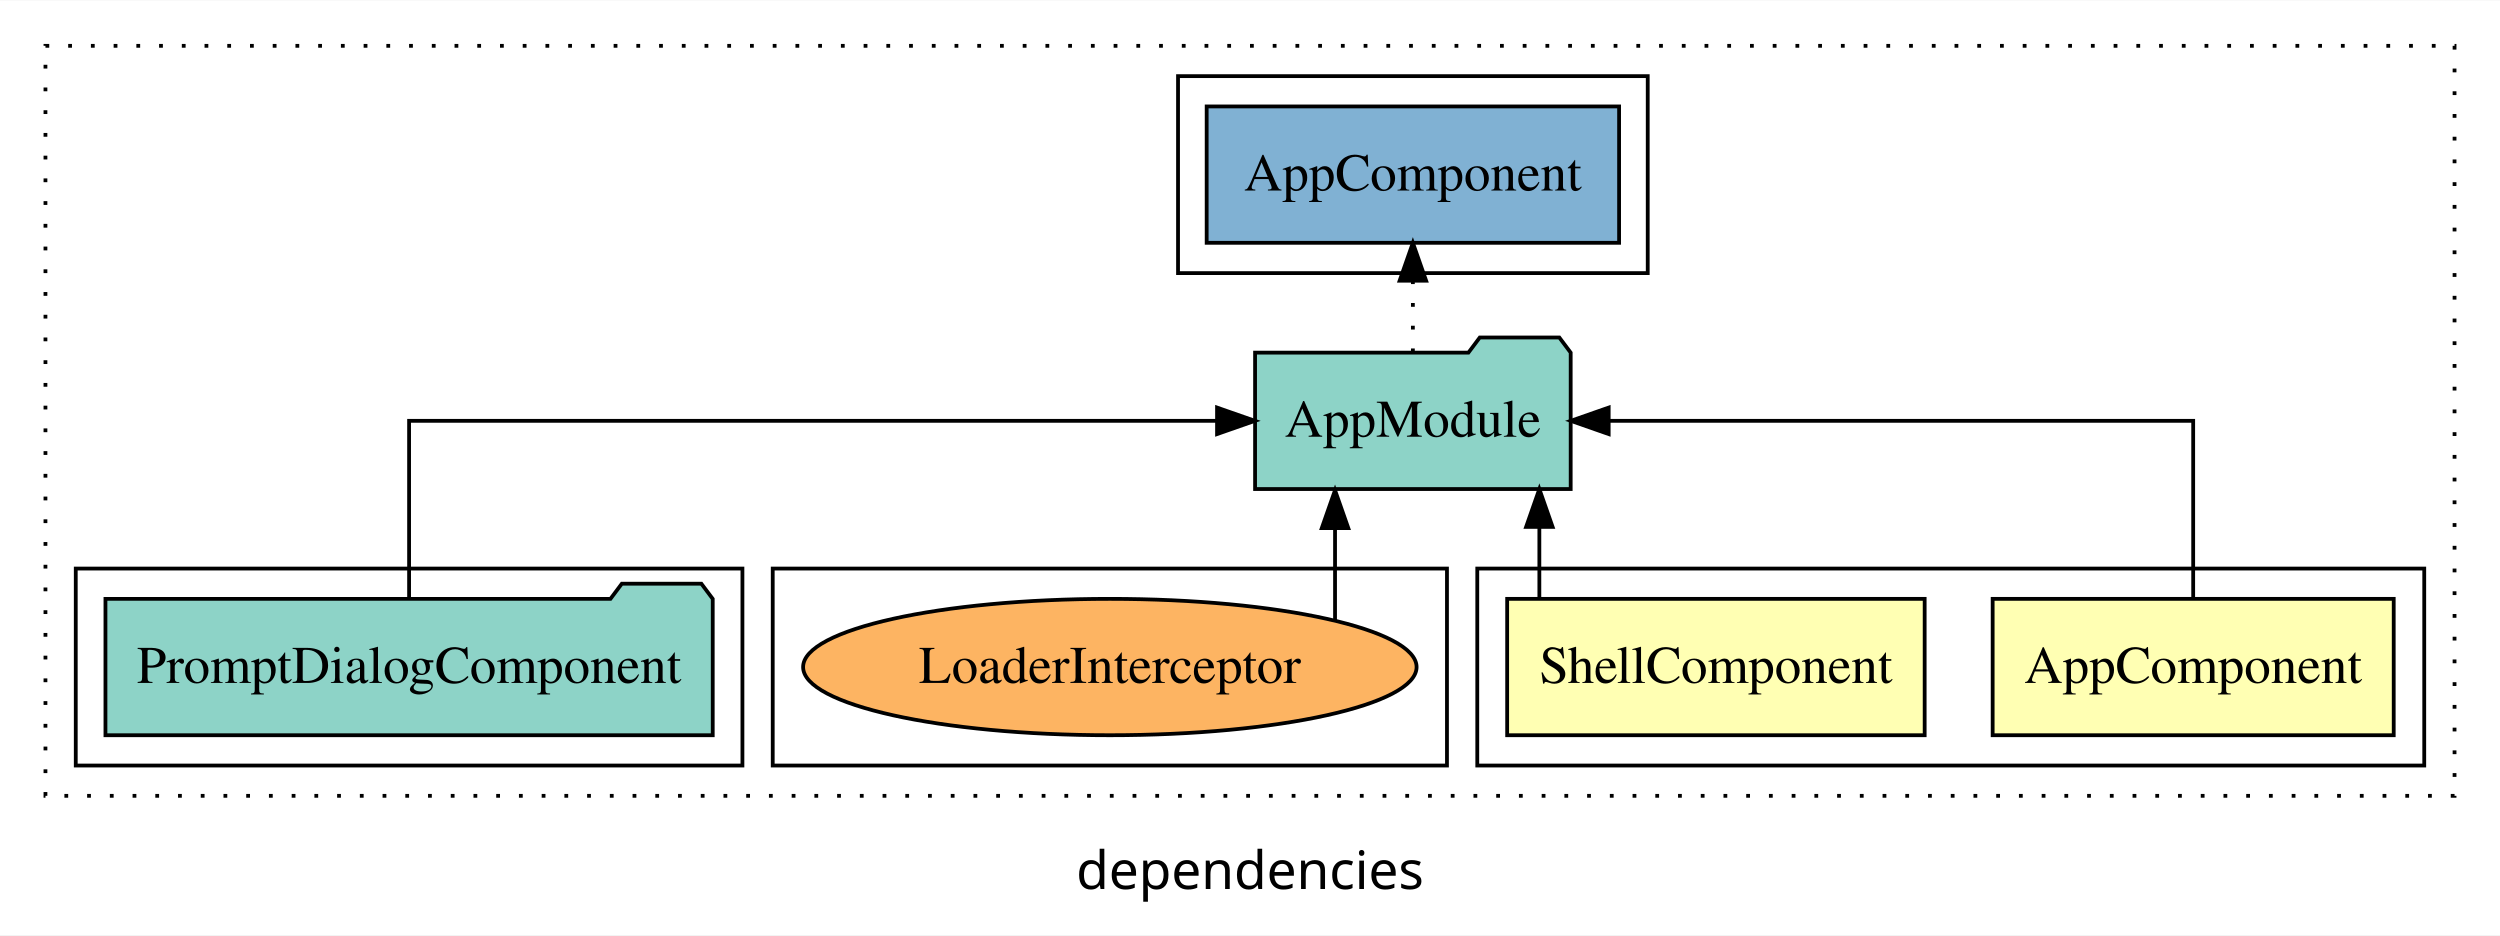
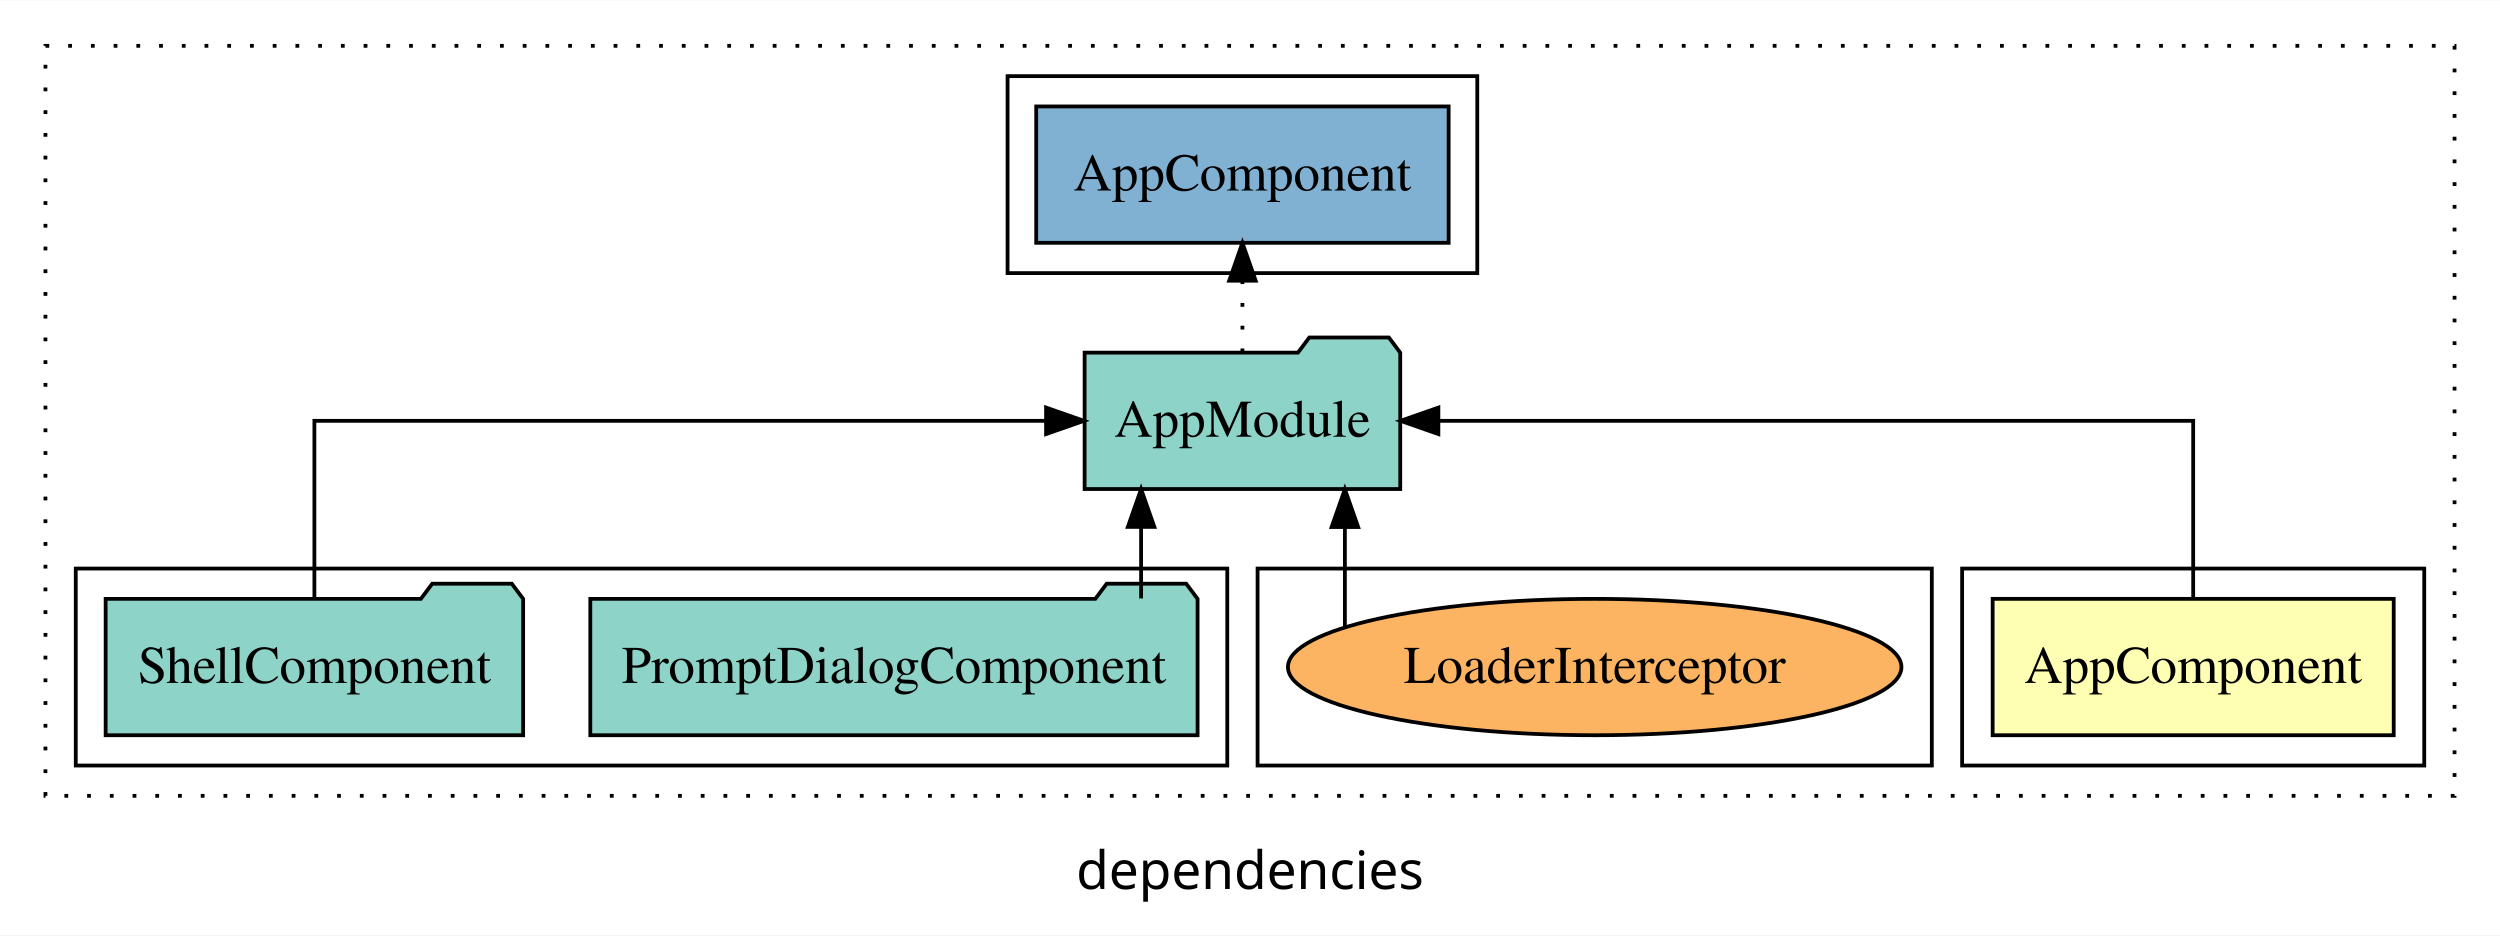
<svg xmlns="http://www.w3.org/2000/svg" width="660pt" height="247pt" viewBox="0.00 0.00 660.00 246.80">
  <g id="graph0" class="graph" transform="scale(1 1) rotate(0) translate(4 242.8)">
    <polygon fill="white" stroke="transparent" points="-4,4 -4,-242.8 656,-242.8 656,4 -4,4" />
    <text text-anchor="middle" x="326" y="-8.2" font-family="sans-serif" font-size="14.00">dependencies</text>
    <g id="clust1" class="cluster">
      <polygon fill="none" stroke="black" stroke-dasharray="1,5" points="8,-32.8 8,-230.8 644,-230.8 644,-32.8 8,-32.8" />
    </g>
    <g id="clust2" class="cluster">
-       <polygon fill="none" stroke="black" points="386,-40.8 386,-92.8 636,-92.8 636,-40.8 386,-40.8" />
+       <polygon fill="none" stroke="black" points="514,-40.8 514,-92.8 636,-92.8 636,-40.8 514,-40.8" />
+     </g>
+     <g id="clust6" class="cluster">
+       <polygon fill="none" stroke="black" points="262,-170.8 262,-222.8 386,-222.8 386,-170.8 262,-170.8" />
    </g>
    <g id="clust7" class="cluster">
-       <polygon fill="none" stroke="black" points="307,-170.8 307,-222.8 431,-222.8 431,-170.8 307,-170.8" />
+       <polygon fill="none" stroke="black" points="328,-40.8 328,-92.8 506,-92.8 506,-40.8 328,-40.8" />
    </g>
-     <g id="clust8" class="cluster">
-       <polygon fill="none" stroke="black" points="200,-40.8 200,-92.8 378,-92.8 378,-40.8 200,-40.8" />
-     </g>
-     <g id="clust5" class="cluster">
-       <polygon fill="none" stroke="black" points="16,-40.8 16,-92.8 192,-92.8 192,-40.8 16,-40.8" />
+     <g id="clust4" class="cluster">
+       <polygon fill="none" stroke="black" points="16,-40.8 16,-92.8 320,-92.8 320,-40.8 16,-40.8" />
    </g>
    <g id="node1" class="node">
      <polygon fill="#ffffb3" stroke="black" points="627.94,-84.8 522.06,-84.8 522.06,-48.8 627.94,-48.8 627.94,-84.8" />
      <text text-anchor="middle" x="575" y="-62.6" font-family="Times,serif" font-size="14.00">AppComponent</text>
    </g>
-     <g id="node3" class="node">
-       <polygon fill="#8dd3c7" stroke="black" points="410.66,-149.8 407.66,-153.8 386.66,-153.8 383.66,-149.8 327.34,-149.8 327.34,-113.8 410.66,-113.8 410.66,-149.8" />
-       <text text-anchor="middle" x="369" y="-127.6" font-family="Times,serif" font-size="14.00">AppModule</text>
+     <g id="node2" class="node">
+       <polygon fill="#8dd3c7" stroke="black" points="365.66,-149.8 362.66,-153.8 341.66,-153.8 338.66,-149.8 282.34,-149.8 282.34,-113.8 365.66,-113.8 365.66,-149.8" />
+       <text text-anchor="middle" x="324" y="-127.6" font-family="Times,serif" font-size="14.00">AppModule</text>
    </g>
    <g id="edge1" class="edge">
-       <path fill="none" stroke="black" d="M575,-84.91C575,-104.14 575,-131.8 575,-131.8 575,-131.8 420.69,-131.8 420.69,-131.8" />
-       <polygon fill="black" stroke="black" points="420.69,-128.3 410.69,-131.8 420.69,-135.3 420.69,-128.3" />
+       <path fill="none" stroke="black" d="M575,-84.91C575,-104.14 575,-131.8 575,-131.8 575,-131.8 375.73,-131.8 375.73,-131.8" />
+       <polygon fill="black" stroke="black" points="375.73,-128.3 365.73,-131.8 375.73,-135.3 375.73,-128.3" />
    </g>
-     <g id="node2" class="node">
-       <polygon fill="#ffffb3" stroke="black" points="504.11,-84.8 393.89,-84.8 393.89,-48.8 504.11,-48.8 504.11,-84.8" />
-       <text text-anchor="middle" x="449" y="-62.6" font-family="Times,serif" font-size="14.00">ShellComponent</text>
+     <g id="node5" class="node">
+       <polygon fill="#80b1d3" stroke="black" points="378.44,-214.8 269.56,-214.8 269.56,-178.8 378.44,-178.8 378.44,-214.8" />
+       <text text-anchor="middle" x="324" y="-192.6" font-family="Times,serif" font-size="14.00">AppComponent </text>
+     </g>
+     <g id="edge4" class="edge">
+       <path fill="none" stroke="black" stroke-dasharray="1,5" d="M324,-149.91C324,-149.91 324,-168.79 324,-168.79" />
+       <polygon fill="black" stroke="black" points="320.5,-168.79 324,-178.79 327.5,-168.79 320.5,-168.79" />
+     </g>
+     <g id="node3" class="node">
+       <polygon fill="#8dd3c7" stroke="black" points="312.16,-84.8 309.16,-88.8 288.16,-88.8 285.16,-84.8 151.84,-84.8 151.84,-48.8 312.16,-48.8 312.16,-84.8" />
+       <text text-anchor="middle" x="232" y="-62.6" font-family="Times,serif" font-size="14.00">PromptDialogComponent</text>
    </g>
    <g id="edge2" class="edge">
-       <path fill="none" stroke="black" d="M402.39,-84.91C402.39,-84.91 402.39,-103.79 402.39,-103.79" />
-       <polygon fill="black" stroke="black" points="398.89,-103.79 402.39,-113.79 405.89,-103.79 398.89,-103.79" />
-     </g>
-     <g id="node5" class="node">
-       <polygon fill="#80b1d3" stroke="black" points="423.44,-214.8 314.56,-214.8 314.56,-178.8 423.44,-178.8 423.44,-214.8" />
-       <text text-anchor="middle" x="369" y="-192.6" font-family="Times,serif" font-size="14.00">AppComponent </text>
-     </g>
-     <g id="edge4" class="edge">
-       <path fill="none" stroke="black" stroke-dasharray="1,5" d="M369,-149.91C369,-149.91 369,-168.79 369,-168.79" />
-       <polygon fill="black" stroke="black" points="365.5,-168.79 369,-178.79 372.5,-168.79 365.5,-168.79" />
+       <path fill="none" stroke="black" d="M297.25,-84.91C297.25,-84.91 297.25,-103.79 297.25,-103.79" />
+       <polygon fill="black" stroke="black" points="293.75,-103.79 297.25,-113.79 300.75,-103.79 293.75,-103.79" />
    </g>
    <g id="node4" class="node">
-       <polygon fill="#8dd3c7" stroke="black" points="184.16,-84.8 181.16,-88.8 160.16,-88.8 157.16,-84.8 23.84,-84.8 23.84,-48.8 184.16,-48.8 184.16,-84.8" />
-       <text text-anchor="middle" x="104" y="-62.6" font-family="Times,serif" font-size="14.00">PromptDialogComponent</text>
+       <polygon fill="#8dd3c7" stroke="black" points="134.11,-84.8 131.11,-88.8 110.11,-88.8 107.11,-84.8 23.89,-84.8 23.89,-48.8 134.11,-48.8 134.11,-84.8" />
+       <text text-anchor="middle" x="79" y="-62.6" font-family="Times,serif" font-size="14.00">ShellComponent</text>
    </g>
    <g id="edge3" class="edge">
-       <path fill="none" stroke="black" d="M104,-84.91C104,-104.14 104,-131.8 104,-131.8 104,-131.8 317.3,-131.8 317.3,-131.8" />
-       <polygon fill="black" stroke="black" points="317.3,-135.3 327.3,-131.8 317.3,-128.3 317.3,-135.3" />
+       <path fill="none" stroke="black" d="M79,-84.91C79,-104.14 79,-131.8 79,-131.8 79,-131.8 272.16,-131.8 272.16,-131.8" />
+       <polygon fill="black" stroke="black" points="272.16,-135.3 282.16,-131.8 272.16,-128.3 272.16,-135.3" />
    </g>
    <g id="node6" class="node">
-       <ellipse fill="#fdb462" stroke="black" cx="289" cy="-66.8" rx="80.98" ry="18" />
-       <text text-anchor="middle" x="289" y="-62.6" font-family="Times,serif" font-size="14.00">LoaderInterceptor</text>
+       <ellipse fill="#fdb462" stroke="black" cx="417" cy="-66.8" rx="80.98" ry="18" />
+       <text text-anchor="middle" x="417" y="-62.6" font-family="Times,serif" font-size="14.00">LoaderInterceptor</text>
    </g>
    <g id="edge5" class="edge">
-       <path fill="none" stroke="black" d="M348.45,-79.03C348.45,-79.03 348.45,-103.48 348.45,-103.48" />
-       <polygon fill="black" stroke="black" points="344.95,-103.48 348.45,-113.48 351.95,-103.48 344.95,-103.48" />
+       <path fill="none" stroke="black" d="M351.05,-77.24C351.05,-77.24 351.05,-103.77 351.05,-103.77" />
+       <polygon fill="black" stroke="black" points="347.55,-103.77 351.05,-113.77 354.55,-103.77 347.55,-103.77" />
    </g>
  </g>
</svg>
